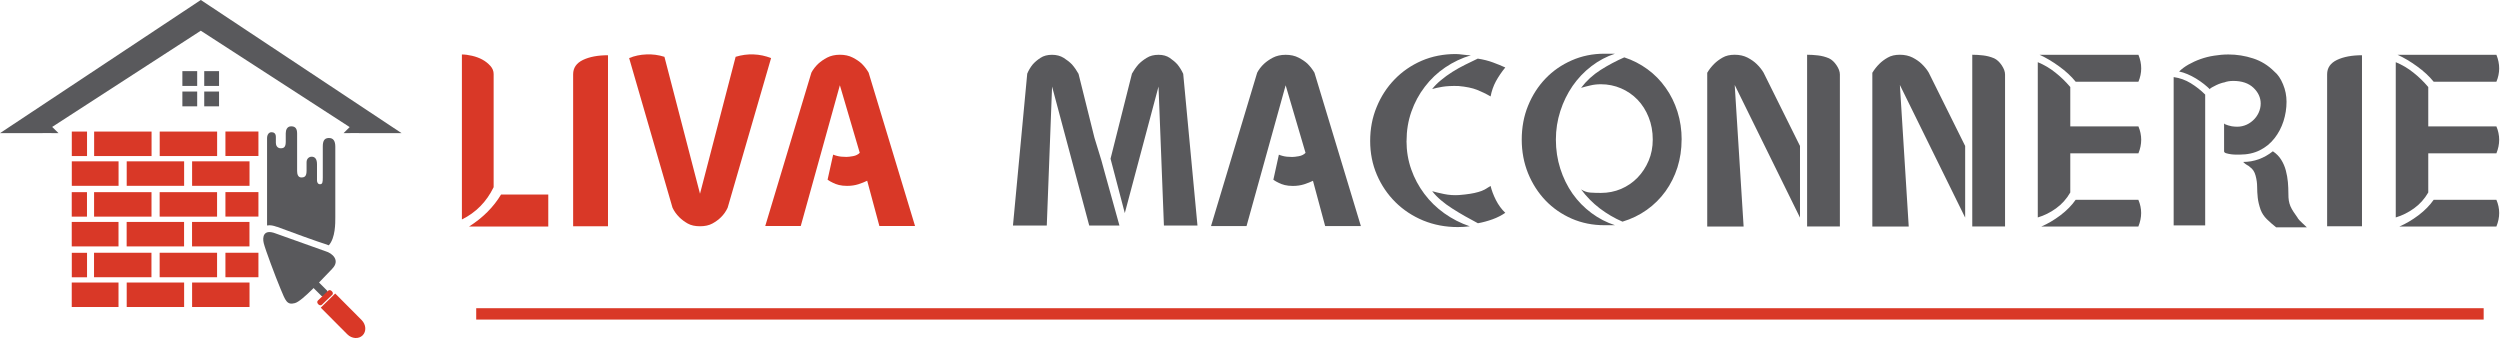
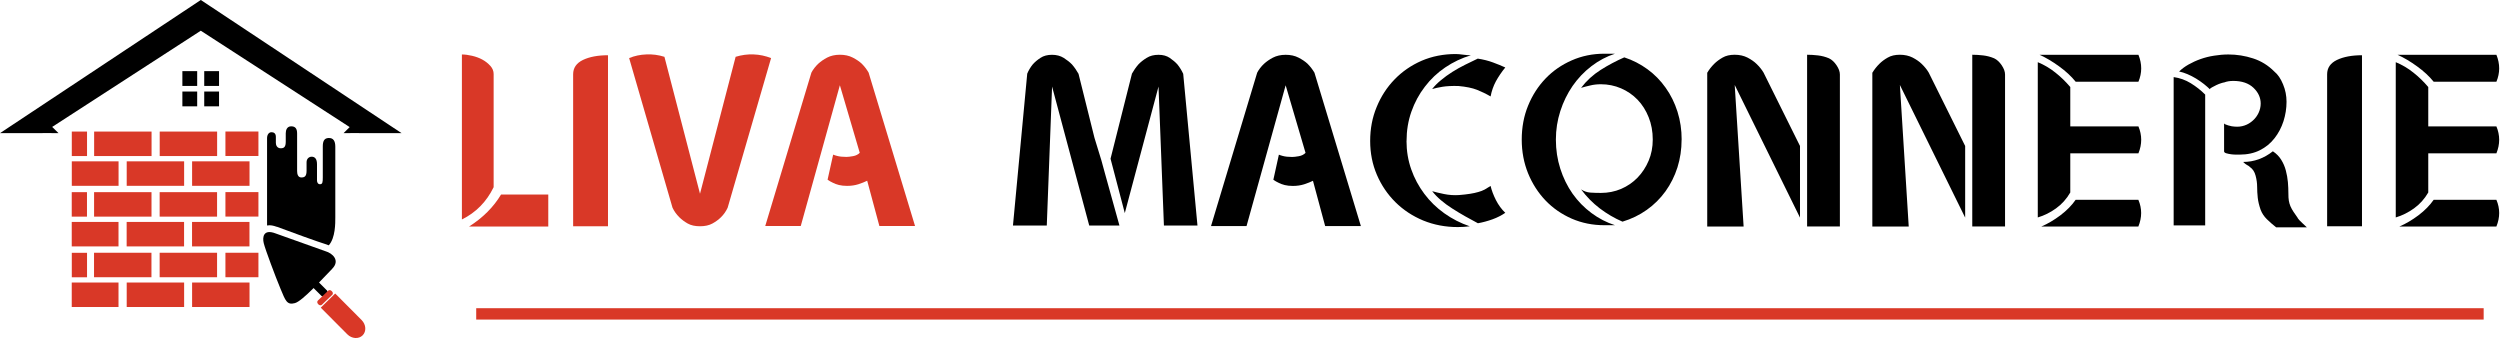
<svg xmlns="http://www.w3.org/2000/svg" id="Layer_1" data-name="Layer 1" viewBox="0 0 457.57 61.87">
  <defs>
    <style>
      .cls-1 {
-         fill: #59595c;
+         fill: #000000;
      }

      .cls-2 {
        clip-path: url(#clippath-1);
      }

      .cls-3 {
        clip-path: url(#clippath);
      }

      .cls-4 {
        fill: none;
      }

      .cls-5 {
        fill: #d93827;
      }
    </style>
    <clipPath id="clippath">
      <rect class="cls-4" width="457.57" height="61.87" />
    </clipPath>
    <clipPath id="clippath-1">
      <rect class="cls-4" width="457.57" height="61.87" />
    </clipPath>
  </defs>
  <path class="cls-1" d="m33.38,15.73h2.71v-2.71h-2.71v2.71Zm4-2.71v2.71h2.71v-2.71h-2.71Zm-4,6.44h2.71v-2.71h-2.71v2.71Zm4,0h2.71v-2.71h-2.71v2.71Zm23.41,29.74c1.52-1.52.08-2.85-1.22-3.22l-9.14-3.26c-2.2-.84-2.43.64-2.16,1.78.27,1.14,2.16,6.17,3.07,8.35.91,2.17,1.16,3.03,2.63,2.63.7-.19,1.94-1.29,3.21-2.54l.21-.22,1.45,1.44c.17.17.46.17.63,0l.37-.37c.17-.17.17-.46,0-.63l-1.45-1.45.21-.22c.88-.91,1.68-1.77,2.2-2.29h0Zm0,0" />
  <path class="cls-5" d="m60.8,53.98c.17-.16.16-.44-.01-.62l-.11-.11c-.17-.18-.45-.2-.62-.04l-1.87,1.79c-.17.16-.16.44.01.62l.1.11c.18.18.45.2.62.04l1.87-1.79Zm5.39,4.6l-4.84-4.86-2.64,2.59,4.86,4.88c.82.82,2.07.91,2.8.19.72-.72.64-1.97-.18-2.8h0Zm0,0" />
  <path class="cls-1" d="m73.5,24.37L36.76,0h-.01s0,0,0,0L0,24.37h7.79l.02-.02,2.9.02-1.16-1.14L36.75,5.62l27.25,17.64-1.12,1.11,2.81-.02.02.02h7.79Zm0,0" />
  <path class="cls-1" d="m50.65,41.49c2.15.82,7.84,2.88,9.1,3.25.14.04.28.09.43.16,1.22-1.38,1.19-4.07,1.19-5.1v-12.95c0-1.04-.36-1.65-1.27-1.59-.8.05-1.02.64-1.02,1.55v5.63c0,.87-.03,1.28-.51,1.28-.43,0-.55-.42-.55-.7v-2.97c0-1.01-.42-1.35-.94-1.37-.49-.01-.97.33-.97,1.03v1.53c0,1-.33,1.24-.95,1.24s-.78-.6-.78-1.19v-6.86c0-.9-.33-1.31-1.09-1.31s-.99.69-.99,1.27v1.5c0,.91-.23,1.25-.91,1.25s-.9-.57-.9-.98v-1.12c0-.67-.42-.85-.83-.84-.42.01-.78.41-.78,1.09v15.98c.13-.03.27-.04.43-.04.39,0,.83.09,1.33.28" />
  <g class="cls-3">
    <path class="cls-5" d="m15.93,46.27h-2.79v4.48h2.79v-4.48Zm11.81-22.19h-10.51v4.48h10.51v-4.48Zm-11.81,0h-2.79v4.48h2.79v-4.48Zm23.81,0h-10.51v4.48h10.51v-4.48Zm-18.04,5.45h-8.56v4.48h8.56v-4.48Zm12,0h-10.51v4.48h10.51v-4.48Zm11.97,0h-10.51v4.48h10.51v-4.48Zm-28.45,10.12h10.51v-4.48h-10.51v4.48Zm-1.3-4.48h-2.79v4.48h2.79v-4.48Zm13.3,4.48h10.51v-4.48h-10.51v4.48Zm-7.53.97h-8.56v4.48h8.56v-4.48Zm12,0h-10.51v4.48h10.51v-4.48Zm11.97,0h-10.51v4.48h10.51v-4.48Zm-28.45,10.12h10.51v-4.48h-10.51v4.48Zm22.52-4.48h-10.51v4.48h10.51v-4.48Zm-26.6,9.93h8.56v-4.48h-8.56v4.48Zm10.06,0h10.51v-4.48h-10.51v4.48Zm18.07-32.12v4.48h6.04v-4.48h-6.04Zm0,15.57h6.04v-4.48h-6.04v4.48Zm0,11.1h6.04v-4.48h-6.04v4.48Zm-6.1,5.45h10.51v-4.48h-10.51v4.48Zm0,0" />
    <path class="cls-5" d="m90.35,34.26c-1.3,2.67-3.24,4.64-5.81,5.91V9.97c.56,0,1.18.08,1.86.24.69.16,1.32.39,1.89.7.57.31,1.05.7,1.45,1.14.41.45.61.95.61,1.5v20.7Zm10,1.34v5.86h-14.5c2.54-1.61,4.49-3.57,5.86-5.86h8.64Zm10.93-25.49v31.3h-6.38V13.6c0-1.18.6-2.05,1.8-2.63,1.2-.57,2.72-.86,4.58-.86h0Zm0,0" />
  </g>
  <path class="cls-5" d="m134.63,10.4c1.11-.34,2.22-.49,3.31-.44,1.1.04,2.16.27,3.19.67l-7.95,27.39c-.3.65-.7,1.22-1.2,1.72-.44.44-.97.83-1.59,1.17-.62.34-1.37.5-2.27.5s-1.65-.16-2.25-.5c-.6-.34-1.12-.73-1.56-1.17-.5-.5-.91-1.07-1.22-1.72l-7.94-27.39c.99-.41,2.04-.63,3.16-.67,1.11-.05,2.21.09,3.3.44l6.51,25.06,6.52-25.06Zm0,0" />
  <path class="cls-5" d="m160.95,41.36l-2.23-8.28c-.44.22-.98.43-1.61.64-.64.2-1.32.3-2.06.3-.56,0-1.06-.05-1.5-.16-.43-.11-.8-.25-1.11-.41-.34-.16-.67-.34-.97-.56l1.02-4.59c.22.09.45.17.7.23.22.06.47.11.76.14.29.03.61.05.95.05.31,0,.72-.05,1.23-.14.51-.09.92-.3,1.23-.61l-3.64-12.37-7.16,25.77h-6.5l8.45-28.08c.31-.59.74-1.14,1.27-1.64.43-.39.96-.77,1.61-1.11.66-.34,1.43-.52,2.33-.52s1.69.17,2.36.52c.66.34,1.21.71,1.64,1.11.5.5.92,1.05,1.26,1.64l8.5,28.08h-6.55Zm0,0" />
  <path class="cls-1" d="m207.16,13.51c.34-.61.74-1.19,1.2-1.72.41-.43.91-.83,1.52-1.2.6-.38,1.32-.56,2.16-.56s1.49.19,2.05.56c.56.38,1.03.78,1.41,1.2.43.53.78,1.11,1.06,1.72l2.61,27.77h-6.14l-.99-25.44-6.17,23.16-2.61-9.95,3.91-15.53Zm-19.16,0c.25-.61.59-1.19,1.02-1.72.38-.43.85-.83,1.42-1.2.57-.38,1.27-.56,2.11-.56s1.52.19,2.13.56c.6.38,1.11.78,1.52,1.2.46.53.86,1.11,1.2,1.72l2.92,11.72,1.27,4.14.69,2.52,2.61,9.39h-5.53l-6.8-25.44-.97,25.44h-6.19l2.61-27.77Zm54.54,27.86l-2.23-8.28c-.44.22-.98.43-1.61.64-.64.2-1.32.3-2.06.3-.56,0-1.06-.05-1.5-.16-.43-.11-.8-.25-1.11-.41-.34-.16-.67-.34-.97-.56l1.01-4.59c.22.09.45.17.7.23.22.06.47.11.77.14.29.03.61.05.95.05.31,0,.72-.05,1.23-.14.51-.09.92-.3,1.23-.61l-3.64-12.37-7.16,25.77h-6.5l8.45-28.08c.31-.59.73-1.14,1.27-1.64.43-.39.96-.77,1.61-1.11.66-.34,1.43-.52,2.33-.52s1.69.17,2.36.52c.66.34,1.21.71,1.64,1.11.5.5.92,1.05,1.27,1.64l8.5,28.08h-6.55Zm0,0" />
  <path class="cls-1" d="m257.43,25.79c0,1.84.29,3.56.86,5.19.57,1.63,1.37,3.12,2.39,4.48,1.02,1.37,2.24,2.56,3.67,3.58,1.43,1.02,2.98,1.81,4.66,2.38-.75.09-1.48.14-2.19.14-2.26,0-4.37-.4-6.33-1.2-1.95-.81-3.65-1.93-5.09-3.36-1.44-1.43-2.57-3.09-3.39-5-.82-1.91-1.23-3.97-1.23-6.2s.39-4.3,1.19-6.22c.79-1.93,1.88-3.61,3.28-5.05,1.39-1.44,3.05-2.58,4.95-3.41,1.91-.82,3.99-1.23,6.25-1.23.34,0,.8.04,1.38.12.57.07,1.03.11,1.38.11-1.68.5-3.24,1.24-4.69,2.22-1.44.97-2.68,2.15-3.73,3.53-1.06,1.37-1.88,2.9-2.47,4.58-.59,1.68-.88,3.46-.88,5.34h0Zm9.62,9.91c.77-.06,1.44-.14,2.01-.23.57-.09,1.08-.2,1.52-.33.44-.12.82-.27,1.16-.45.34-.19.7-.41,1.08-.66.19.81.51,1.66.97,2.58.47.92,1.04,1.7,1.72,2.34-.68.47-1.46.87-2.34,1.19-.89.32-1.78.56-2.67.72-.74-.4-1.52-.82-2.33-1.27-.81-.46-1.59-.93-2.34-1.41-.76-.48-1.46-.99-2.09-1.53-.64-.54-1.17-1.09-1.61-1.66.53.16,1.25.33,2.16.52.91.19,1.84.25,2.78.19h0Zm3.44-24.97c1.02.16,1.94.39,2.77.7.82.3,1.57.61,2.25.92-.68.83-1.25,1.68-1.72,2.53-.46.86-.78,1.78-.97,2.77-.84-.49-1.68-.89-2.51-1.22-.84-.33-1.96-.56-3.39-.69-1.18-.03-2.14.02-2.89.14-.74.12-1.38.26-1.91.42.44-.56.97-1.1,1.61-1.62.63-.53,1.33-1.04,2.09-1.52.76-.48,1.54-.91,2.34-1.31.81-.41,1.59-.78,2.33-1.13h0Zm0,0" />
  <path class="cls-1" d="m284.77,25.55c0,1.87.27,3.64.81,5.33.54,1.69,1.29,3.21,2.25,4.58.97,1.37,2.12,2.54,3.45,3.53,1.33.99,2.77,1.73,4.31,2.23h-1.95c-2.14,0-4.12-.4-5.97-1.2-1.84-.81-3.45-1.92-4.8-3.33-1.34-1.41-2.41-3.06-3.19-4.97-.77-1.91-1.16-3.97-1.16-6.17s.38-4.3,1.16-6.2c.78-1.91,1.84-3.56,3.19-4.97,1.35-1.41,2.95-2.52,4.8-3.33,1.84-.81,3.83-1.22,5.97-1.22h1.95c-1.54.5-2.98,1.26-4.31,2.28-1.34,1.02-2.48,2.23-3.45,3.62-.96,1.4-1.71,2.93-2.25,4.61-.54,1.68-.81,3.41-.81,5.2h0Zm23.01,0c0,1.8-.26,3.5-.76,5.09-.51,1.59-1.24,3.06-2.19,4.38-.95,1.31-2.09,2.45-3.42,3.39-1.34.95-2.82,1.67-4.45,2.16-1.49-.64-2.88-1.46-4.17-2.44-1.28-.98-2.42-2.13-3.41-3.47.52.34,1.08.54,1.69.59.6.04,1.25.06,1.94.06,1.3,0,2.53-.24,3.69-.73,1.16-.5,2.17-1.19,3.03-2.08.85-.88,1.52-1.91,2.02-3.09.5-1.18.75-2.46.75-3.86,0-1.49-.25-2.85-.75-4.09-.49-1.24-1.17-2.31-2.02-3.2-.86-.89-1.87-1.59-3.03-2.09-1.16-.5-2.39-.75-3.69-.75-.69,0-1.34.07-1.94.22-.61.14-1.17.28-1.69.44.99-1.3,2.18-2.39,3.58-3.28,1.39-.88,2.84-1.65,4.33-2.3,1.54.5,2.95,1.23,4.24,2.17,1.29.94,2.4,2.07,3.33,3.39.94,1.31,1.66,2.78,2.17,4.39.51,1.62.76,3.32.76,5.11h0Zm0,0" />
  <path class="cls-1" d="m330.75,10.02c.64,0,1.3.04,1.98.12.69.08,1.36.25,2.02.53.53.25.99.68,1.39,1.28.41.61.61,1.17.61,1.69v27.81h-6V10.02Zm-7.95,3.3c-.34-.58-.78-1.12-1.3-1.62-.44-.43-.99-.81-1.66-1.16-.67-.34-1.45-.52-2.34-.52s-1.62.17-2.22.52c-.6.34-1.12.73-1.55,1.16-.5.5-.92,1.04-1.26,1.62v28.14h6.66l-1.63-25.91,11.95,24.28v-13.11l-6.66-13.41Zm0,0" />
  <path class="cls-1" d="m360.98,10.02c.64,0,1.3.04,1.98.12.69.08,1.36.25,2.02.53.53.25.99.68,1.39,1.28.41.61.61,1.17.61,1.69v27.81h-6V10.02Zm-7.95,3.3c-.34-.58-.78-1.12-1.3-1.62-.44-.43-.99-.81-1.66-1.16-.67-.34-1.45-.52-2.34-.52s-1.62.17-2.22.52c-.61.34-1.12.73-1.55,1.16-.5.5-.92,1.04-1.27,1.62v28.14h6.66l-1.62-25.91,11.95,24.28v-13.11l-6.66-13.41Zm0,0" />
  <path class="cls-1" d="m391.39,10.02c.68,1.68.68,3.33,0,4.94h-11.48c-.81-1-1.82-1.94-3.03-2.81-1.21-.88-2.4-1.59-3.58-2.12h18.09Zm0,13.11c.68,1.62.68,3.26,0,4.94h-12.47v7.16c-.68,1.18-1.55,2.15-2.61,2.91-1.05.76-2.17,1.31-3.34,1.66V11.38c1.18.49,2.25,1.12,3.23,1.91.98.77,1.88,1.65,2.72,2.64v7.2h12.47Zm0,18.33h-17.77c1.18-.5,2.34-1.19,3.5-2.06,1.16-.88,2.09-1.83,2.78-2.83h11.48c.68,1.59.68,3.21,0,4.89h0Zm0,0" />
  <path class="cls-1" d="m397.85,14.11c1.12.16,2.16.53,3.12,1.12.96.59,1.84,1.28,2.64,2.08v23.95h-5.77V14.11Zm18.42-1.01c.64.52,1.17,1.3,1.59,2.33.43,1.02.64,2.09.64,3.2,0,1.21-.19,2.4-.56,3.56-.38,1.16-.92,2.2-1.64,3.11-.71.92-1.6,1.65-2.67,2.19-1.06.54-2.31.81-3.73.81h-.58c-.29,0-.61-.02-.95-.06-.34-.05-.65-.11-.91-.19-.26-.08-.39-.2-.39-.36v-5.16c0,.09.07.17.22.23.16.06.33.12.53.19.21.05.42.1.64.16.22.04.39.06.52.06.64.06,1.25,0,1.83-.2.57-.19,1.08-.5,1.53-.91.46-.41.8-.88,1.05-1.42.25-.54.38-1.1.38-1.69,0-1.09-.45-2.05-1.33-2.89-.88-.83-2.11-1.25-3.69-1.25-.62,0-1.18.09-1.67.28-.09,0-.28.05-.56.14-.28.09-.57.2-.86.34-.29.14-.56.28-.81.42-.25.14-.38.25-.38.34,0,0,.02.02.05.05-.31-.31-.7-.64-1.14-1-.45-.35-.93-.69-1.44-1-.51-.31-1.04-.58-1.58-.81-.54-.23-1.05-.39-1.52-.48.47-.47,1.04-.89,1.72-1.28.68-.38,1.41-.72,2.2-1,.79-.28,1.62-.49,2.48-.62.87-.14,1.74-.22,2.61-.22,1.55,0,3.06.24,4.53.72,1.48.48,2.77,1.28,3.89,2.41h0Zm4.28,26.83c.06.06.16.19.31.38.16.18.34.36.56.55.22.22.48.47.8.75h-5.62c-.62-.5-1.2-.99-1.7-1.49-.51-.5-.89-1.07-1.14-1.72-.28-.81-.46-1.55-.53-2.22-.07-.66-.11-1.32-.11-1.97s-.09-1.34-.28-2.05c-.19-.72-.53-1.24-1.03-1.58-.16-.16-.34-.29-.56-.39-.21-.11-.44-.3-.69-.55,1.98,0,3.79-.65,5.44-1.95.66.44,1.16.96,1.53,1.56.38.61.66,1.26.84,1.95.19.7.31,1.41.38,2.14.06.73.09,1.43.09,2.11,0,.5.02.93.08,1.28.06.36.16.7.3,1.03.14.33.33.66.55,1,.22.34.48.72.8,1.16h0Zm0,0" />
  <g class="cls-2">
    <path class="cls-1" d="m432.31,10.11v31.3h-6.38V13.6c0-1.18.6-2.05,1.8-2.63,1.2-.57,2.72-.86,4.58-.86h0Zm0,0" />
    <path class="cls-1" d="m456.91,10.02c.68,1.68.68,3.33,0,4.94h-11.48c-.81-1-1.82-1.94-3.03-2.81-1.21-.88-2.4-1.59-3.58-2.12h18.09Zm0,13.11c.68,1.62.68,3.26,0,4.94h-12.47v7.16c-.68,1.18-1.55,2.15-2.61,2.91-1.06.76-2.17,1.31-3.34,1.66V11.38c1.18.49,2.25,1.12,3.23,1.91.98.77,1.88,1.65,2.72,2.64v7.2h12.47Zm0,18.33h-17.76c1.17-.5,2.34-1.19,3.5-2.06,1.16-.88,2.09-1.83,2.78-2.83h11.48c.68,1.59.68,3.21,0,4.89h0Zm0,0" />
  </g>
  <rect class="cls-5" x="87.16" y="56.41" width="367.42" height="2.08" />
</svg>
